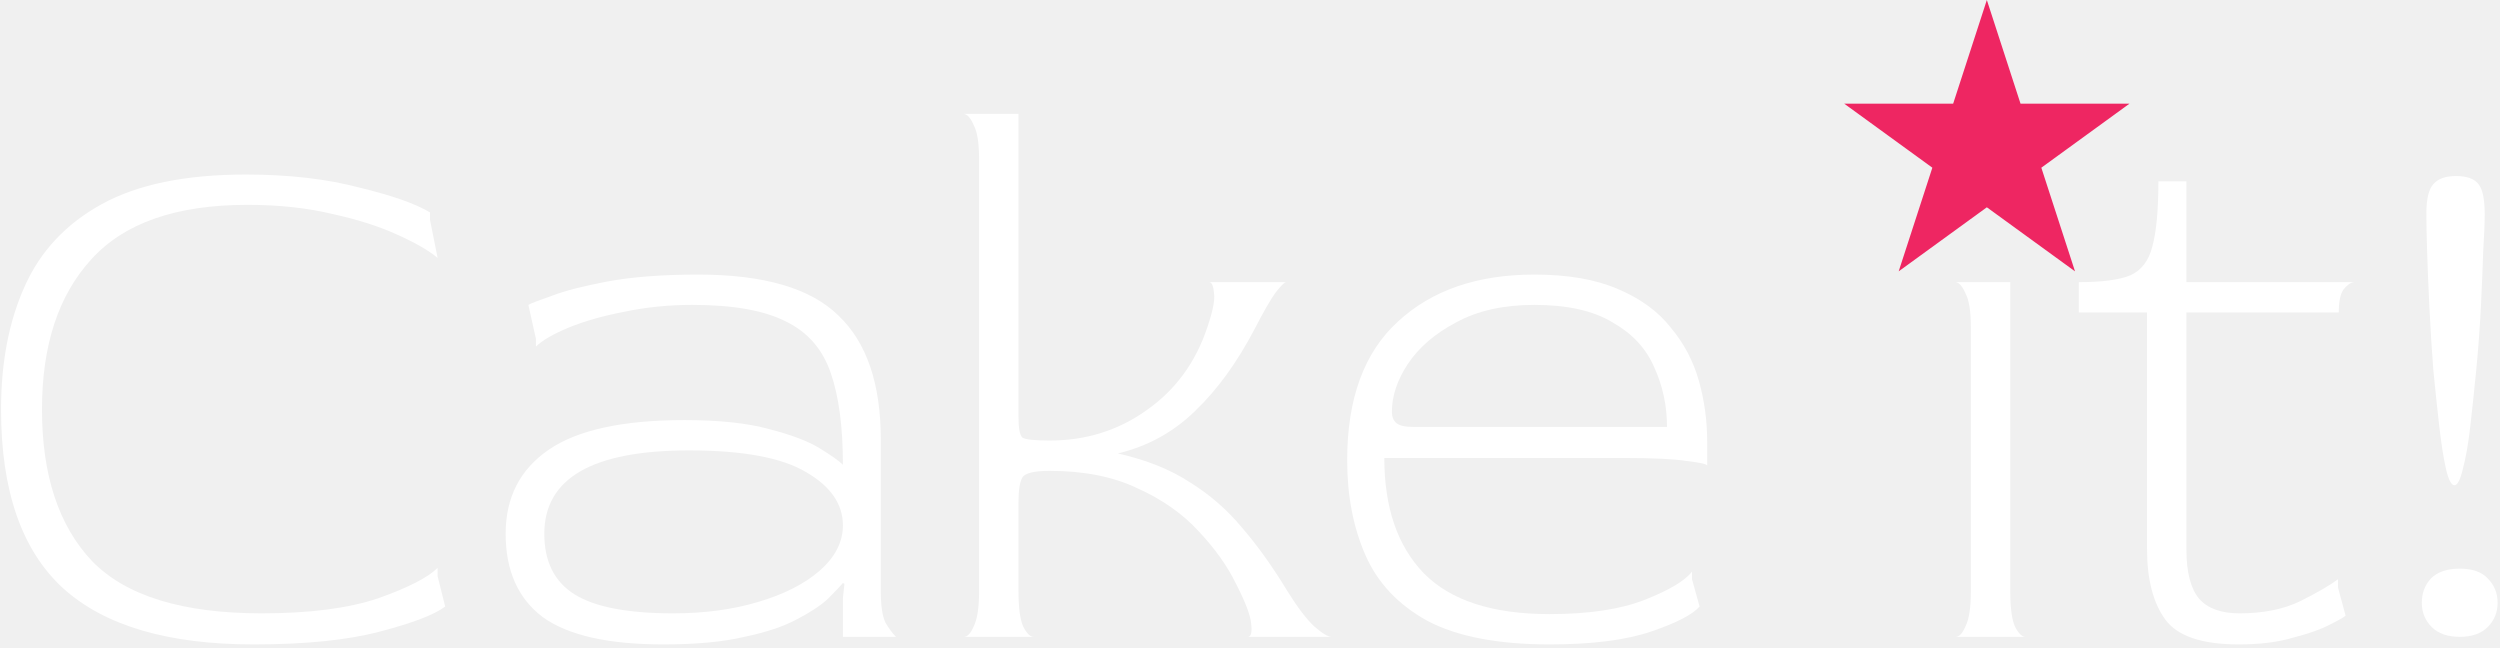
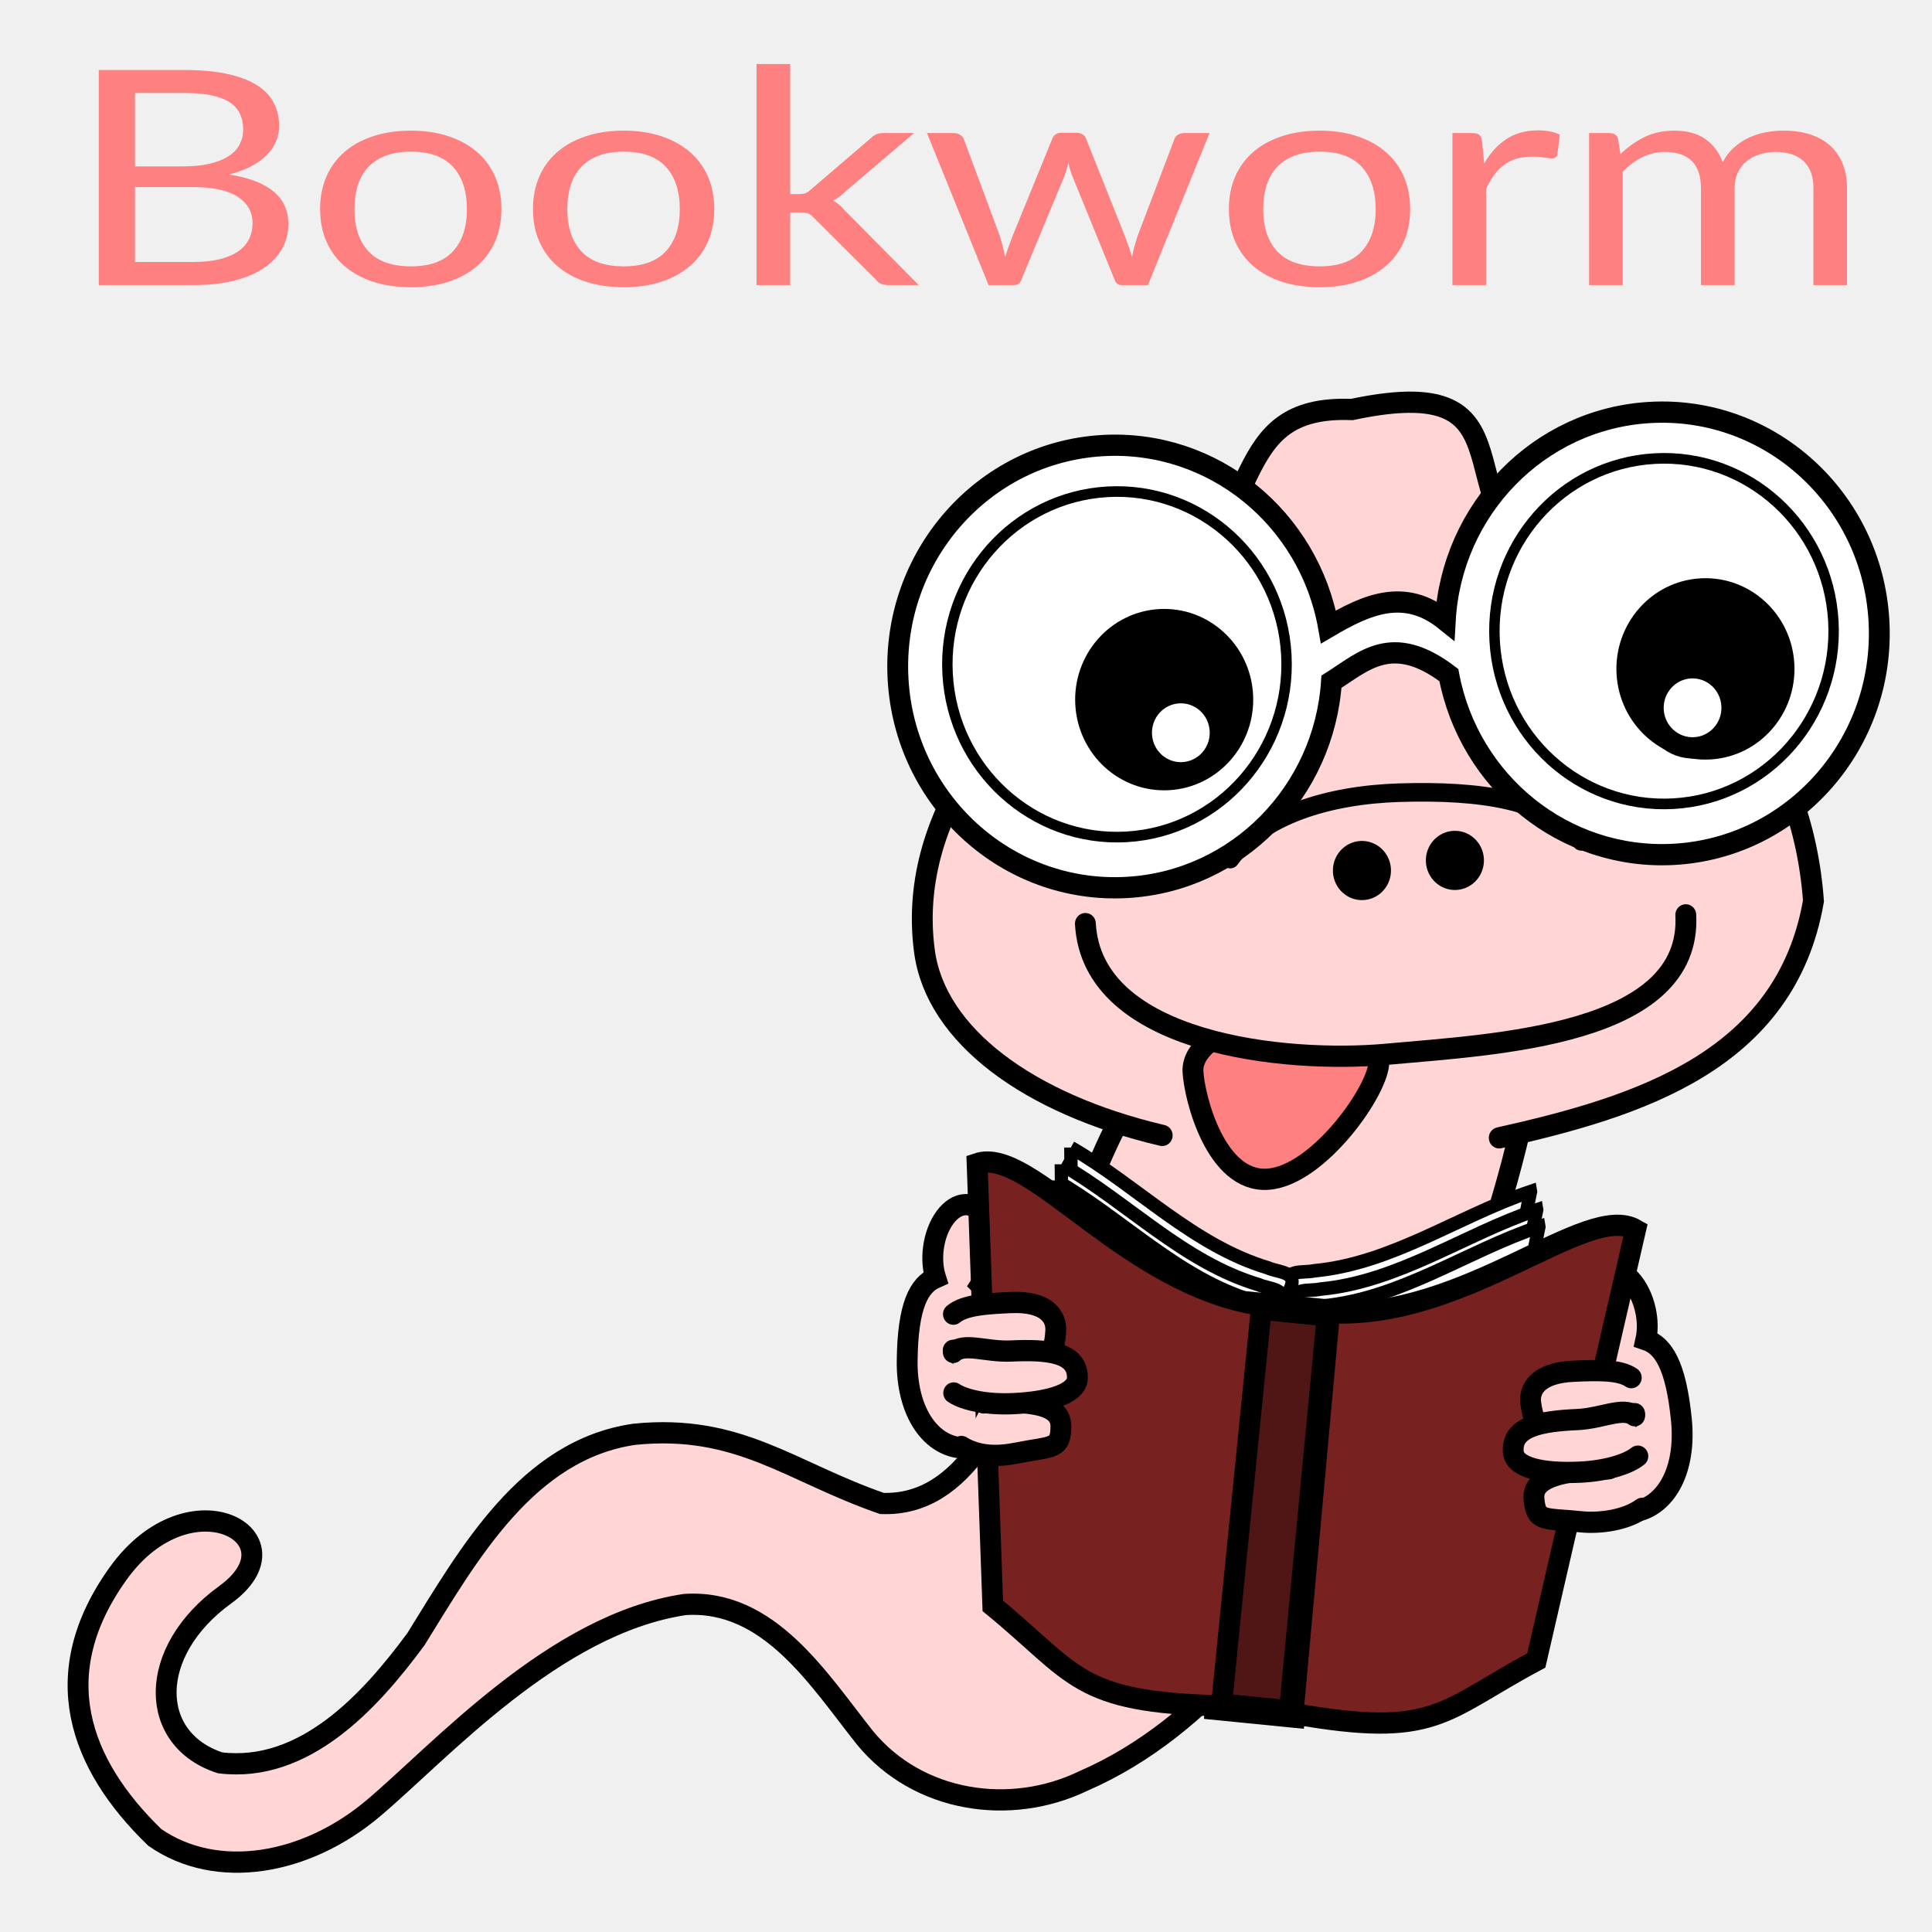
- <svg xmlns="http://www.w3.org/2000/svg" width="475" height="123" viewBox="0 0 475 123" fill="none">
-   <path d="M48.152 122.44C31.928 122.44 19.88 118.888 12.008 111.784C4.136 104.584 0.2 93.256 0.2 77.8C0.2 68.872 1.688 61.096 4.664 54.472C7.64 47.752 12.536 42.52 19.352 38.776C26.168 35.032 35.288 33.16 46.712 33.16C54.776 33.16 61.928 33.976 68.168 35.608C74.504 37.144 79.016 38.728 81.704 40.36V41.8L83.144 49C81.416 47.56 78.824 46.072 75.368 44.536C72.008 43 67.928 41.704 63.128 40.648C58.328 39.496 52.952 38.92 47 38.92C33.464 38.92 23.576 42.376 17.336 49.288C11.096 56.104 7.976 65.608 7.976 77.8C7.976 90.28 11.144 99.88 17.48 106.6C23.912 113.224 34.664 116.536 49.736 116.536C58.856 116.536 66.248 115.576 71.912 113.656C77.576 111.64 81.32 109.72 83.144 107.896V109.48L84.584 115.24C82.568 116.776 78.44 118.36 72.2 119.992C66.056 121.624 58.04 122.44 48.152 122.44Z" fill="white" />
-   <path d="M126.025 122.44C115.561 122.44 107.929 120.712 103.129 117.256C98.424 113.704 96.073 108.424 96.073 101.416C96.073 94.504 98.808 89.176 104.281 85.432C109.753 81.688 118.345 79.816 130.057 79.816C136.681 79.816 142.057 80.392 146.185 81.544C150.313 82.6 153.481 83.8 155.689 85.144C157.897 86.488 159.385 87.544 160.153 88.312C160.153 81.112 159.385 75.304 157.849 70.888C156.313 66.376 153.481 63.112 149.353 61.096C145.225 58.984 139.273 57.928 131.497 57.928C127.081 57.928 122.809 58.36 118.681 59.224C114.649 59.992 111.097 61 108.025 62.248C105.049 63.496 102.985 64.696 101.833 65.848V64.408L100.393 57.928C100.873 57.64 102.361 57.064 104.857 56.2C107.353 55.24 110.905 54.328 115.513 53.464C120.217 52.6 125.929 52.168 132.649 52.168C145.129 52.168 154.009 54.76 159.289 59.944C164.665 65.032 167.353 72.904 167.353 83.56V112.36C167.353 115.048 167.641 117.016 168.217 118.264C168.889 119.416 169.561 120.328 170.233 121H160.153V113.656L160.441 110.92L160.153 110.776C159.577 111.448 158.617 112.456 157.273 113.8C155.929 115.048 153.961 116.344 151.369 117.688C148.873 119.032 145.561 120.136 141.433 121C137.401 121.96 132.265 122.44 126.025 122.44ZM127.897 116.536C133.849 116.536 139.225 115.816 144.025 114.376C148.921 112.936 152.809 110.968 155.689 108.472C158.665 105.88 160.153 103 160.153 99.832C160.153 95.8 157.849 92.44 153.241 89.752C148.633 86.968 141.193 85.576 130.921 85.576C112.585 85.576 103.417 90.856 103.417 101.416C103.417 106.696 105.337 110.536 109.177 112.936C113.017 115.336 119.257 116.536 127.897 116.536Z" fill="white" />
-   <path d="M183.146 121C183.818 121 184.442 120.328 185.018 118.984C185.69 117.64 186.026 115.432 186.026 112.36V30.28C186.026 27.208 185.69 25.048 185.018 23.8C184.442 22.456 183.818 21.736 183.146 21.64H193.514V79.24C193.514 81.352 193.754 82.648 194.234 83.128C194.81 83.512 196.538 83.704 199.418 83.704C206.33 83.704 212.474 81.784 217.85 77.944C223.322 74.104 227.162 68.872 229.37 62.248C230.426 59.176 230.858 57.016 230.666 55.768C230.57 54.424 230.282 53.704 229.802 53.608H244.346C244.058 53.608 243.386 54.28 242.33 55.624C241.37 56.968 240.074 59.224 238.442 62.392C235.082 68.824 231.29 74.056 227.066 78.088C222.938 82.12 218.042 84.808 212.378 86.152C217.85 87.4 222.41 89.224 226.058 91.624C229.802 93.928 233.114 96.808 235.994 100.264C238.97 103.72 241.85 107.752 244.634 112.36C246.554 115.432 248.234 117.64 249.674 118.984C251.21 120.328 252.314 121 252.986 121H237.146C237.722 120.904 237.914 120.088 237.722 118.552C237.626 117.016 236.666 114.472 234.842 110.92C233.21 107.56 230.858 104.248 227.786 100.984C224.714 97.624 220.826 94.888 216.122 92.776C211.514 90.568 205.946 89.464 199.418 89.464C196.442 89.464 194.714 89.896 194.234 90.76C193.754 91.624 193.514 93.16 193.514 95.368V112.36C193.514 115.432 193.802 117.64 194.378 118.984C195.05 120.328 195.722 121 196.394 121H183.146Z" fill="white" />
-   <path d="M294.411 122.44C284.619 122.44 276.891 120.952 271.227 117.976C265.659 114.904 261.723 110.728 259.419 105.448C257.115 100.168 255.963 94.168 255.963 87.448C255.963 75.736 259.179 66.952 265.611 61.096C272.043 55.144 280.683 52.168 291.531 52.168C297.867 52.168 303.147 53.08 307.371 54.904C311.691 56.728 315.051 59.176 317.451 62.248C319.947 65.224 321.723 68.584 322.779 72.328C323.835 76.072 324.363 79.912 324.363 83.848V88.456C324.267 88.168 322.971 87.88 320.475 87.592C318.075 87.208 314.091 87.016 308.523 87.016H263.019C263.019 96.424 265.515 103.72 270.507 108.904C275.595 114.088 283.563 116.68 294.411 116.68C301.899 116.68 307.947 115.768 312.555 113.944C317.163 112.12 320.139 110.344 321.483 108.616V110.056L322.923 115.24C321.579 116.776 318.507 118.36 313.707 119.992C308.907 121.624 302.475 122.44 294.411 122.44ZM268.491 81.112H316.731C316.731 77.08 315.915 73.288 314.283 69.736C312.747 66.184 310.107 63.352 306.363 61.24C302.715 59.032 297.771 57.928 291.531 57.928C285.675 57.928 280.731 59.032 276.699 61.24C272.667 63.352 269.595 65.992 267.483 69.16C265.467 72.232 264.459 75.256 264.459 78.232C264.459 79.192 264.747 79.912 265.323 80.392C265.899 80.872 266.955 81.112 268.491 81.112Z" fill="white" />
-   <path d="M377.92 37.624C375.904 37.624 374.32 37.048 373.168 35.896C372.112 34.744 371.584 33.4 371.584 31.864C371.584 30.232 372.112 28.888 373.168 27.832C374.224 26.68 375.808 26.104 377.92 26.104C380.032 26.104 381.616 26.68 382.672 27.832C383.824 28.888 384.4 30.232 384.4 31.864C384.4 33.4 383.824 34.744 382.672 35.896C381.616 37.048 380.032 37.624 377.92 37.624ZM371.584 121C372.256 121 372.88 120.328 373.456 118.984C374.128 117.64 374.464 115.432 374.464 112.36V62.248C374.464 59.176 374.128 57.016 373.456 55.768C372.88 54.424 372.256 53.704 371.584 53.608H381.952V112.36C381.952 115.432 382.24 117.64 382.816 118.984C383.488 120.328 384.16 121 384.832 121H371.584Z" fill="white" />
-   <path d="M425.358 122.44C418.35 122.44 413.694 120.856 411.39 117.688C409.086 114.52 407.934 110.056 407.934 104.296V59.368H394.974V53.608C399.39 53.608 402.654 53.176 404.766 52.312C406.878 51.352 408.27 49.528 408.942 46.84C409.71 44.056 410.094 39.928 410.094 34.456H415.422V53.608H447.246C446.574 53.704 445.902 54.184 445.23 55.048C444.654 55.912 444.366 57.352 444.366 59.368H415.422V104.44C415.422 108.76 416.238 111.88 417.87 113.8C419.502 115.624 422.046 116.536 425.502 116.536C430.014 116.536 433.854 115.768 437.022 114.232C440.286 112.6 442.686 111.208 444.222 110.056V111.64L445.662 116.968C445.374 117.256 444.366 117.832 442.638 118.696C441.006 119.56 438.702 120.376 435.726 121.144C432.846 122.008 429.39 122.44 425.358 122.44Z" fill="white" />
-   <path d="M466.337 92.2C465.761 92.2 465.233 91.192 464.753 89.176C464.273 87.064 463.841 84.328 463.457 80.968C463.073 77.608 462.689 73.96 462.305 70.024C462.017 66.088 461.777 62.2 461.585 58.36C461.393 54.424 461.249 50.92 461.153 47.848C461.057 44.68 461.009 42.28 461.009 40.648C461.009 37.864 461.441 35.992 462.305 35.032C463.169 33.976 464.609 33.448 466.625 33.448C468.737 33.448 470.177 33.976 470.945 35.032C471.713 35.992 472.097 37.912 472.097 40.792C472.097 42.328 472.001 44.632 471.809 47.704C471.713 50.776 471.569 54.28 471.377 58.216C471.185 62.056 470.897 65.992 470.513 70.024C470.129 73.96 469.745 77.608 469.361 80.968C468.977 84.328 468.497 87.064 467.921 89.176C467.441 91.192 466.913 92.2 466.337 92.2ZM467.345 121C465.041 121 463.265 120.376 462.017 119.128C460.769 117.88 460.145 116.344 460.145 114.52C460.145 112.696 460.721 111.16 461.873 109.912C463.121 108.664 464.945 108.04 467.345 108.04C469.745 108.04 471.521 108.664 472.673 109.912C473.921 111.16 474.545 112.696 474.545 114.52C474.545 116.344 473.921 117.88 472.673 119.128C471.425 120.376 469.649 121 467.345 121Z" fill="white" />
-   <path d="M377.5 0L383.899 19.693H404.605L387.853 31.864L394.252 51.557L377.5 39.386L360.748 51.557L367.147 31.864L350.395 19.693H371.101L377.5 0Z" fill="#EE2662" />
+ <svg xmlns="http://www.w3.org/2000/svg" width="629.17" height="629.17" viewBox="0 0 629.173 502.045" version="1.1" id="svg80">
+   <defs id="defs84" />
+   <g transform="matrix(0.943095,0,0,0.9607948,-52.97024,-0.07346994)" stroke="#000000" id="g78">
+     <path d="m 466.85,283.48 c -48.502,34.166 -49.078,162.08 -106.16,160.03 -31.598,-10.726 -49.341,-27.033 -85.456,-23.448 -37.083,5.231 -57.253,40.694 -75.447,69.454 -15.918,21.229 -38.592,45.392 -67.6,41.908 -24.898,-7.921 -25.407,-37.669 1.742,-56.969 27.149,-19.3 -12.039,-41.299 -36.962,-7.207 -24.923,34.092 -13.449,64.656 12.649,89.459 21.4,14.601 52.172,9.376 75.412,-9.842 23.24,-19.219 62.604,-62.555 107.66,-69.101 29.098,-1.89 46.241,25.533 62.205,45.233 18.364,21.853 50.117,26.523 75.355,14.585 43.161,-18.393 71.248,-58.723 97.405,-95.798 28.641,-33.229 61.634,-132.77 58.468,-165.92 -26.364,-23.203 -77.159,22.533 -119.28,7.615 z" fill="#ffd5d5" stroke-width="7.2" id="path10" />
+     <path d="m 573.87,319.59 c 48.221,-10.584 98.902,-26.046 108.5,-80.264 -3.736,-50.907 -35.081,-89.342 -77.736,-104.49 -59.151,-21.006 -10.329,-76.955 -81.663,-62.115 -43.862,-1.689 -28.524,37.202 -66.215,60.745 -50.576,31.592 -88.001,74.841 -81.353,122.97 3.918,28.363 35.756,51.633 82.081,62.325" fill="#ffd5d5" fill-rule="evenodd" stroke-linecap="round" stroke-width="7.2" id="path12" />
+     <path d="m 480.97,225.1 c 10.983,-14.778 33.909,-21.77 58.435,-22.507 27.951,-0.84 51.543,2.372 62.77,16.5" fill="#ffd5d5" fill-rule="evenodd" stroke-linecap="round" stroke-width="6.298" id="path14" />
+     <path d="m 625.93,73.725 c -38.46,2.144 -68.518,32.89 -70.689,70.45 -14.112,-11.172 -27.274,-5.288 -40.344,2.249 -6.636,-36.719 -39.706,-63.608 -77.917,-61.478 -41.357,2.305 -73.015,37.701 -70.71,79.058 2.305,41.357 37.701,73.015 79.058,70.71 38.212,-2.13 68.09,-32.496 70.604,-69.725 11.092,-6.852 20.914,-16.911 40.531,-2.259 6.932,36.354 39.85,62.88 77.815,60.763 41.357,-2.305 73.015,-37.701 70.71,-79.058 -2.305,-41.357 -37.701,-73.015 -79.058,-70.71 z" fill="#ffffff" fill-rule="evenodd" stroke-linecap="round" stroke-width="7.2" id="path16" />
+     <path transform="rotate(-3.190731,1021.002,-22091.582)" d="m -737.14,92.362 c 0,32.348 -26.223,58.571 -58.571,58.571 -32.348,0 -58.571,-26.223 -58.571,-58.571 0,-32.348 26.223,-58.571 58.571,-58.571 32.348,0 58.571,26.223 58.571,58.571 z" fill="#ffffff" fill-rule="evenodd" stroke-linecap="round" stroke-width="3.6" id="path18" />
+     <path transform="rotate(-3.190731,913.5108,-25488.395)" d="m -737.14,92.362 c 0,32.348 -26.223,58.571 -58.571,58.571 -32.348,0 -58.571,-26.223 -58.571,-58.571 0,-32.348 26.223,-58.571 58.571,-58.571 32.348,0 58.571,26.223 58.571,58.571 z" fill="#ffffff" fill-rule="evenodd" stroke-linecap="round" stroke-width="3.6" id="path20" />
+     <path transform="rotate(-3.190731,-217.0772,-20464.184)" d="m -664.29,176.65 c 0,14.991 -12.152,27.143 -27.143,27.143 -14.991,0 -27.143,-12.152 -27.143,-27.143 0,-14.991 12.152,-27.143 27.143,-27.143 14.991,0 27.143,12.152 27.143,27.143 z" fill-rule="evenodd" stroke-linecap="round" stroke-width="7.2" id="path22" />
+     <path transform="rotate(-3.190731,97.37248,-20757.26)" d="m -688.57,170.22 c 0,7.495 -6.076,13.571 -13.571,13.571 -7.495,0 -13.571,-6.076 -13.571,-13.571 0,-7.495 6.076,-13.571 13.571,-13.571 7.495,0 13.571,6.076 13.571,13.571 z" fill="#ffffff" fill-rule="evenodd" stroke-linecap="round" stroke-width="7.2" id="path24" />
+     <path transform="rotate(-3.190731,-310.6136,-23824.676)" d="m -664.29,176.65 c 0,14.991 -12.152,27.143 -27.143,27.143 -14.991,0 -27.143,-12.152 -27.143,-27.143 0,-14.991 12.152,-27.143 27.143,-27.143 14.991,0 27.143,12.152 27.143,27.143 z" fill-rule="evenodd" stroke-linecap="round" stroke-width="7.2" id="path26" />
+     <path transform="rotate(-3.190731,34.04896,-23933.655)" d="m -688.57,170.22 c 0,7.495 -6.076,13.571 -13.571,13.571 -7.495,0 -13.571,-6.076 -13.571,-13.571 0,-7.495 6.076,-13.571 13.571,-13.571 7.495,0 13.571,6.076 13.571,13.571 z" fill="#ffffff" fill-rule="evenodd" stroke-linecap="round" stroke-width="7.2" id="path28" />
+     <path d="m 499.3,278.93 c -17.724,0.988 -31.697,9.143 -31.192,18.202 0.505,9.059 7.931,37.483 25.656,36.495 17.725,-0.988 39.031,-31.013 38.526,-40.072 -0.505,-9.059 -15.266,-15.612 -32.99,-14.624 z" fill="#ff8080" fill-rule="evenodd" stroke-linecap="round" stroke-width="7.2" id="path30" />
+     <path d="m 430.96,246.98 c 2.283,40.963 69.344,47.394 104.08,44.272 37.643,-3.384 105.52,-6.28 103.24,-47.243" fill="#ffd5d5" fill-rule="evenodd" stroke-linecap="round" stroke-width="7.2" id="path32" />
+     <path transform="rotate(-3.190731,1956.699,-21345.079)" d="m -665.71,115.93 c 0,3.55 -2.878,6.429 -6.429,6.429 -3.55,0 -6.429,-2.878 -6.429,-6.429 0,-3.55 2.878,-6.429 6.429,-6.429 3.55,0 6.429,2.878 6.429,6.429 z" fill-rule="evenodd" stroke-linecap="round" stroke-width="7.2" id="path34" />
+     <path transform="rotate(-3.190731,1911.117,-21923.064)" d="m -665.71,115.93 c 0,3.55 -2.878,6.429 -6.429,6.429 -3.55,0 -6.429,-2.878 -6.429,-6.429 0,-3.55 2.878,-6.429 6.429,-6.429 3.55,0 6.429,2.878 6.429,6.429 z" fill-rule="evenodd" stroke-linecap="round" stroke-width="7.2" id="path36" />
+     <g transform="translate(-1.0102,3.0305)" fill-rule="evenodd" stroke-linecap="round" id="g76">
+       <path d="m 613.09,361.23 c -0.34,0.019 -0.658,0.063 -0.995,0.138 -5.389,1.208 -8.194,9.231 -6.24,17.951 0.841,3.753 2.434,7.033 4.392,9.439 -4.743,5.458 -7.671,15.315 -7.176,26.439 0.741,16.668 10.229,29.876 19.291,27.921 10.431,-2.251 17.085,-14.302 15.424,-30.903 -1.883,-18.811 -6.376,-25.273 -12.284,-27.231 0.659,-2.937 0.673,-6.435 -0.133,-10.035 -1.832,-8.175 -7.176,-14.012 -12.278,-13.718 z" fill="#ffd5d5" stroke-width="7.2" id="path38" />
+       <path d="m 390.5,339.2 c 0.34,-0.011 0.661,0.004 1.003,0.049 5.475,0.724 8.981,8.467 7.809,17.326 -0.504,3.813 -1.8,7.221 -3.537,9.792 5.209,5.016 9,14.574 9.495,25.697 0.741,16.668 -7.537,30.666 -16.736,29.523 -10.589,-1.317 -18.288,-12.729 -18.106,-29.412 0.206,-18.904 4.107,-25.74 9.819,-28.214 -0.917,-2.867 -1.242,-6.349 -0.758,-10.007 1.099,-8.305 5.904,-14.594 11.012,-14.754 z" fill="#ffd5d5" stroke-width="7.2" id="path40" />
+       <path d="m 585.69,334.77 c -25.142,8.342 -47.735,24.341 -74.63,26.842 -4.254,0.924 -10.689,-0.939 -8.869,5.895 l -10.338,112.21 c 18.331,3.396 38.515,1.49 53.394,-10.511 5.761,-2.436 13.489,-5.672 12.413,-13.14 9.205,-40.354 19.877,-81.313 28.031,-121.29 z" fill="#ffffff" stroke-width="4.587" id="path42" />
+       <path d="m 426.94,319.85 c 23.055,13.045 42.128,33.111 68.033,40.765 3.995,1.729 10.669,1.146 7.562,7.499 l -11.552,112.09 c -18.642,-0.213 -38.076,-5.984 -50.354,-20.637 -5.181,-3.504 -12.137,-8.173 -9.639,-15.292 -1.229,-41.372 -3.781,-83.622 -4.05,-124.43 z" fill="#ffffff" stroke-width="4.587" id="path44" />
+       <path d="m 587.82,340.98 c -25.142,8.342 -47.735,24.341 -74.63,26.842 -4.254,0.924 -10.689,-0.939 -8.869,5.895 l -10.338,112.21 c 18.331,3.396 38.515,1.49 53.394,-10.511 5.76,-2.436 13.489,-5.672 12.413,-13.14 9.205,-40.354 19.877,-81.313 28.031,-121.29 z" fill="#ffffff" stroke-width="4.587" id="path46" />
+       <path d="m 423.65,325.53 c 23.055,13.045 42.128,33.111 68.033,40.765 3.995,1.729 10.669,1.146 7.562,7.499 l -11.552,112.09 c -18.642,-0.213 -38.076,-5.984 -50.354,-20.637 -5.181,-3.504 -12.137,-8.173 -9.639,-15.292 -1.229,-41.372 -3.781,-83.622 -4.05,-124.43 z" fill="#ffffff" stroke-width="4.587" id="path48" />
+       <path d="m 588.58,346.71 c -25.142,8.342 -47.735,24.341 -74.63,26.842 -4.254,0.924 -10.689,-0.939 -8.869,5.895 l -10.338,112.21 c 18.331,3.396 38.515,1.49 53.394,-10.511 5.76,-2.436 13.489,-5.672 12.413,-13.14 9.205,-40.354 19.877,-81.313 28.031,-121.29 z" fill="#ffffff" stroke-width="4.587" id="path50" />
+       <path d="m 421.79,331 c 23.055,13.045 42.128,33.111 68.033,40.765 3.995,1.729 10.669,1.146 7.562,7.499 l -11.552,112.09 c -18.642,-0.213 -38.076,-5.984 -50.354,-20.637 -5.181,-3.504 -12.137,-8.173 -9.639,-15.292 -1.229,-41.372 -3.781,-83.622 -4.05,-124.43 z" fill="#ffffff" stroke-width="4.587" id="path52" />
+       <path transform="rotate(5.574)" d="m 525.15,324.03 h 25.483 V 460.55 H 525.15 Z" fill="#501616" stroke-width="9.174" id="path54" />
+       <path d="m 516.29,375.83 -12.612,135.85 c 49.458,8.596 51.305,-0.836 83.995,-17.975 l 34.295,-146.02 c -16.988,-9.59 -58.374,30.503 -105.68,28.144 z" fill="#782121" stroke-width="7.2" id="path56" />
+       <path d="m 492.83,373.35 -13.893,135.73 c -50.187,-1.129 -50.175,-10.739 -78.935,-33.876 l -5.416,-149.9 c 18.522,-6.124 51.375,41.214 98.243,48.046 z" fill="#782121" stroke-width="7.2" id="path58" />
+       <g transform="matrix(0.99901,-0.04443,0.04443,0.99901,435.92,121.06)" fill="#ffd5d5" stroke-width="7.2" id="g66">
+         <path d="m 172.07,284.71 c -3.923,-2.956 -11.6,-3.058 -19.917,-3.058 -12.487,0 -15.662,5.587 -15.125,10.357 0.94,8.358 2.638,9.643 15.125,9.643 9.441,0 17.024,-0.52 20.538,-4.703" id="path60" />
+         <path d="m 163.02,315.21 c -12.487,0 -26.642,0.523 -26.344,8.929 0.29,8.181 3.281,6.72 15.629,8.571 6.819,1.022 15.941,0.132 21.562,-3.583" id="path62" />
+         <path d="m 172.67,297.65 c -3.86,-3.292 -11.309,0.416 -19.824,0.416 -12.487,0 -22.951,1.263 -22.594,10 0.226,5.518 10.107,7.857 22.594,7.857 8.645,0 16.502,-1.798 20.312,-4.528" id="path64" />
+       </g>
+       <g transform="matrix(-0.99901,0.04443,0.04443,0.99901,545.65,84.249)" fill="#ffd5d5" stroke-width="7.2" id="g74">
+         <path d="m 172.07,284.71 c -3.923,-2.956 -11.6,-3.058 -19.917,-3.058 -12.487,0 -15.662,5.587 -15.125,10.357 0.94,8.358 2.638,9.643 15.125,9.643 9.441,0 17.024,-0.52 20.538,-4.703" id="path68" />
+         <path d="m 163.02,315.21 c -12.487,0 -26.642,0.523 -26.344,8.929 0.29,8.181 3.281,6.72 15.629,8.571 6.819,1.022 13.416,0.637 19.037,-3.079" id="path70" />
+         <path d="m 172.67,297.65 c -3.86,-3.292 -11.309,0.416 -19.824,0.416 -12.487,0 -22.951,1.263 -22.594,10 0.226,5.518 10.107,7.857 22.594,7.857 8.645,0 16.502,-1.798 20.312,-4.528" id="path72" />
+       </g>
+     </g>
+   </g>
+   <text xml:space="preserve" style="font-style:normal;font-variant:normal;font-weight:normal;font-stretch:normal;font-size:109.334px;line-height:1.25;font-family:Lato;-inkscape-font-specification:'Lato, Normal';font-variant-ligatures:normal;font-variant-caps:normal;font-variant-numeric:normal;font-variant-east-asian:normal;fill:#ff8080;fill-opacity:1;stroke:none;stroke-width:1.082" x="18.762" y="32.744" id="text90" transform="scale(1.118286,0.8942257)">
+     <tspan id="tspan88" x="18.762" y="32.744" style="font-style:normal;font-variant:normal;font-weight:normal;font-stretch:normal;font-size:109.334px;font-family:Lato;-inkscape-font-specification:'Lato, Normal';font-variant-ligatures:normal;font-variant-caps:normal;font-variant-numeric:normal;font-variant-east-asian:normal;fill:#ff8080;fill-opacity:1;stroke-width:1.082">Bookworm</tspan>
+   </text>
</svg>
